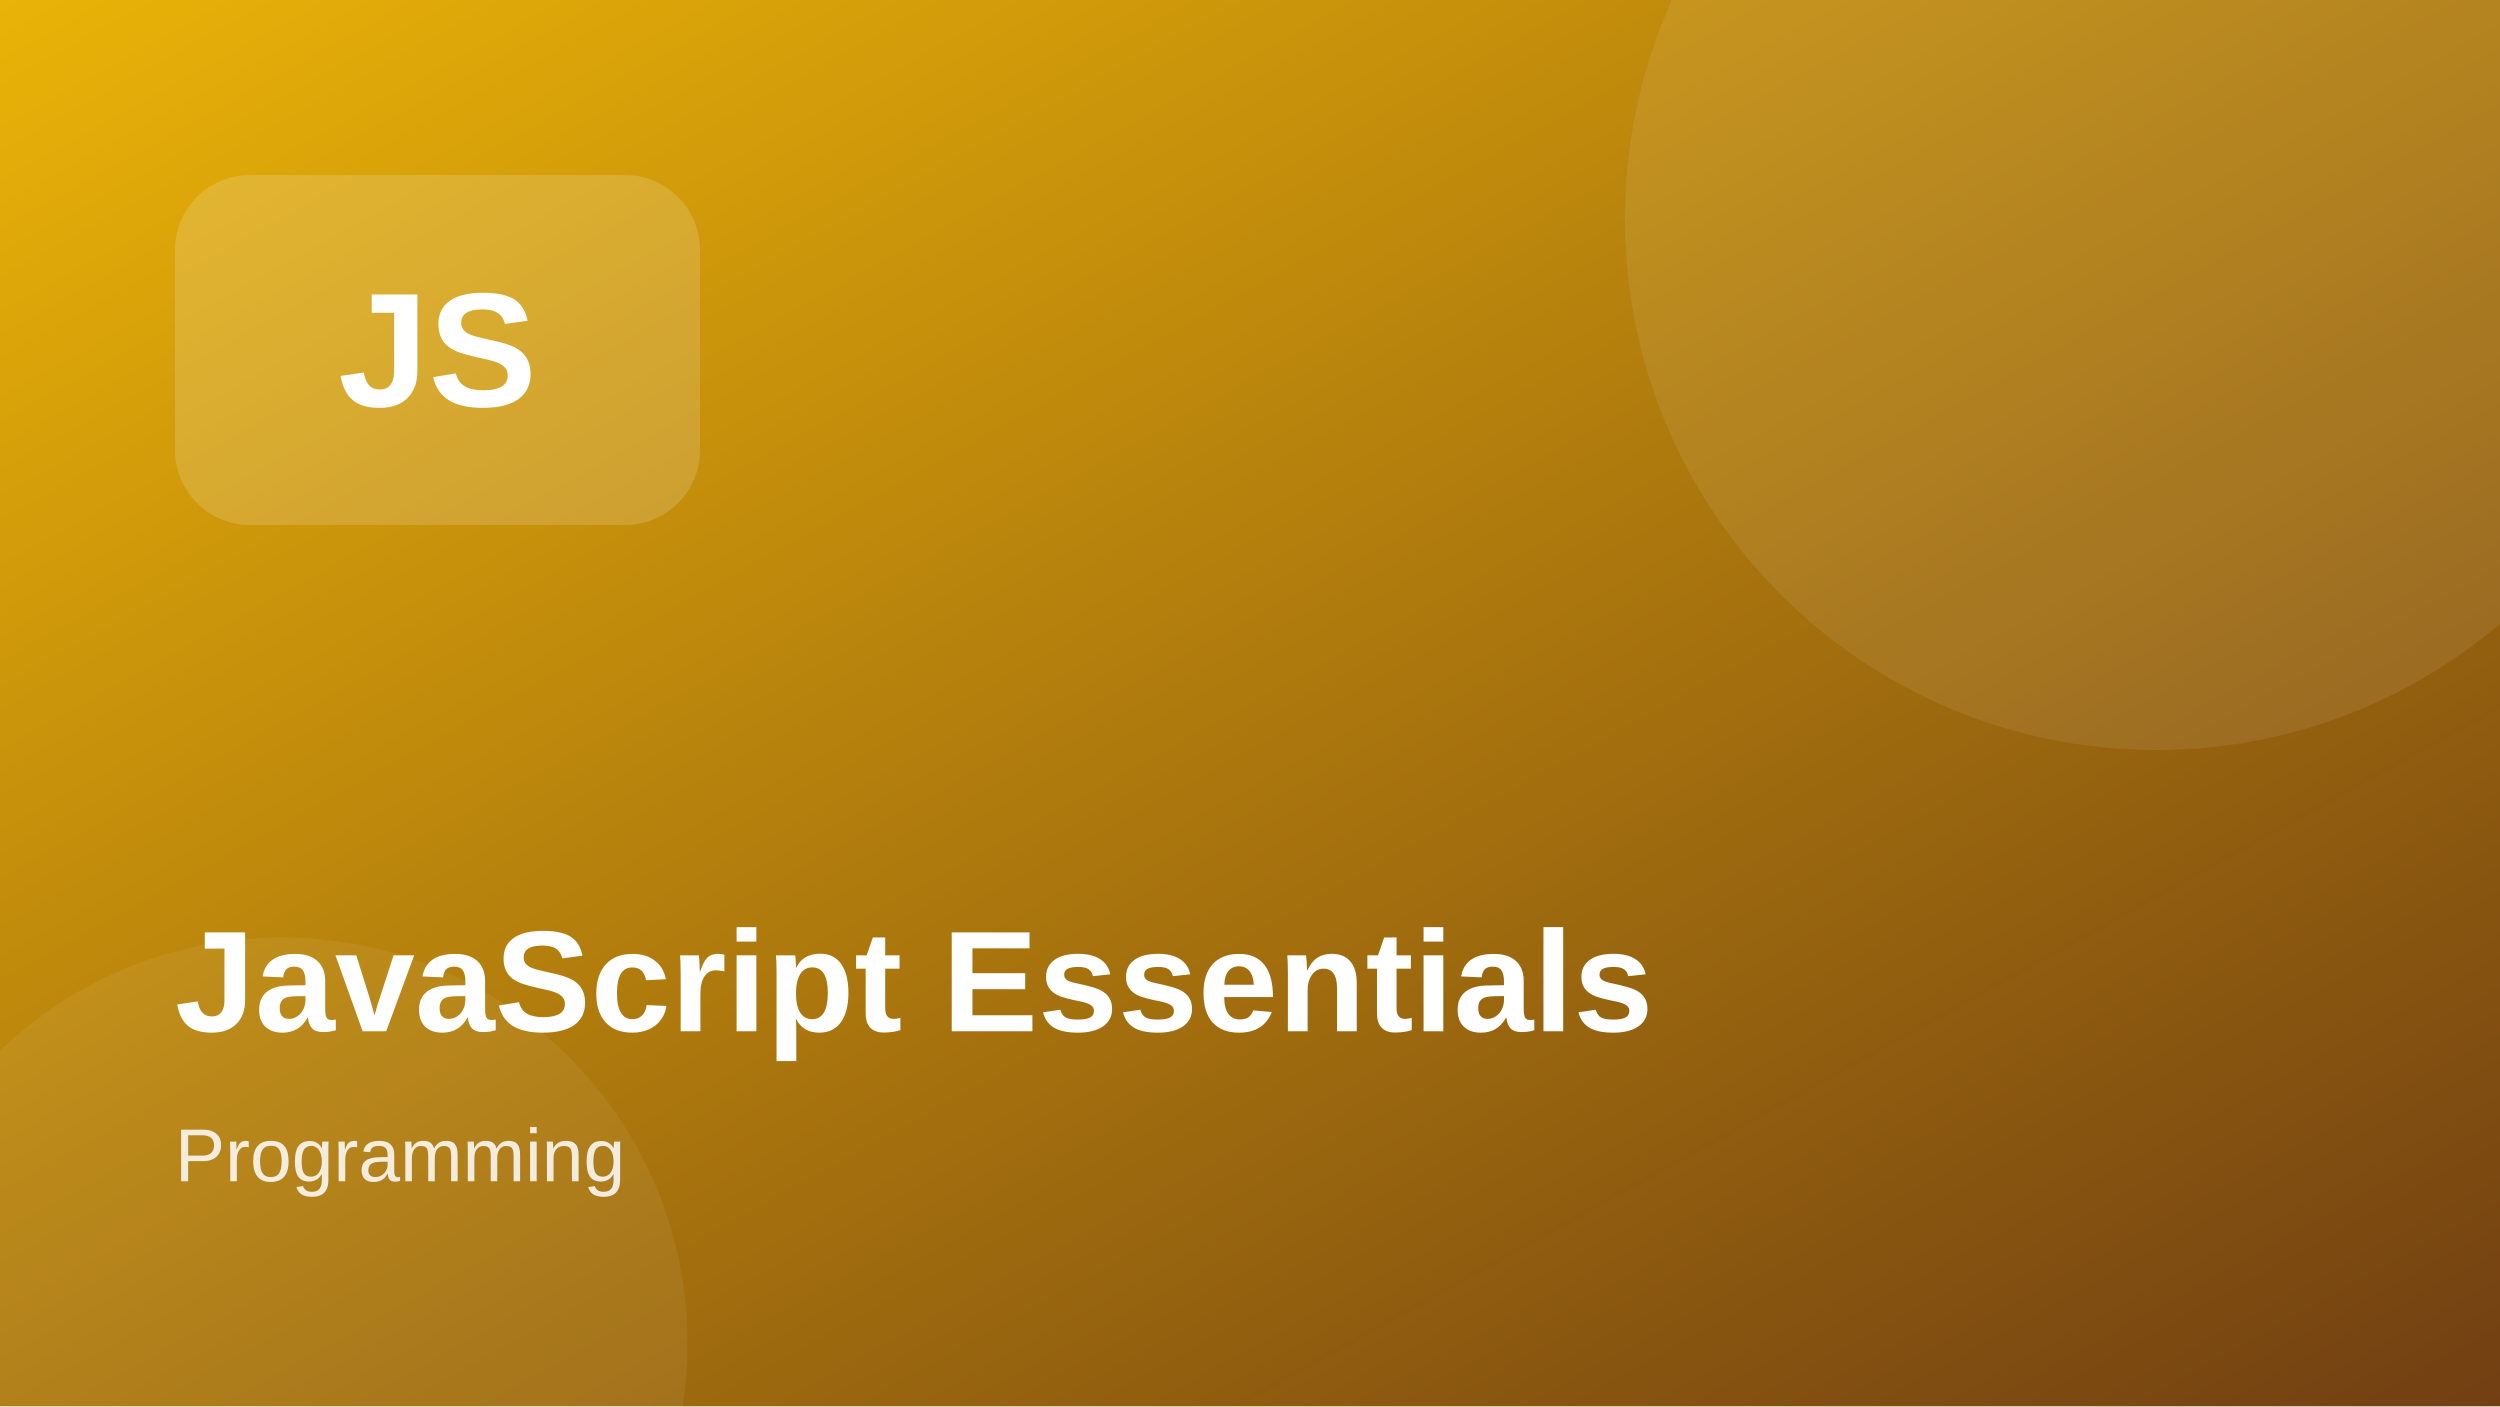
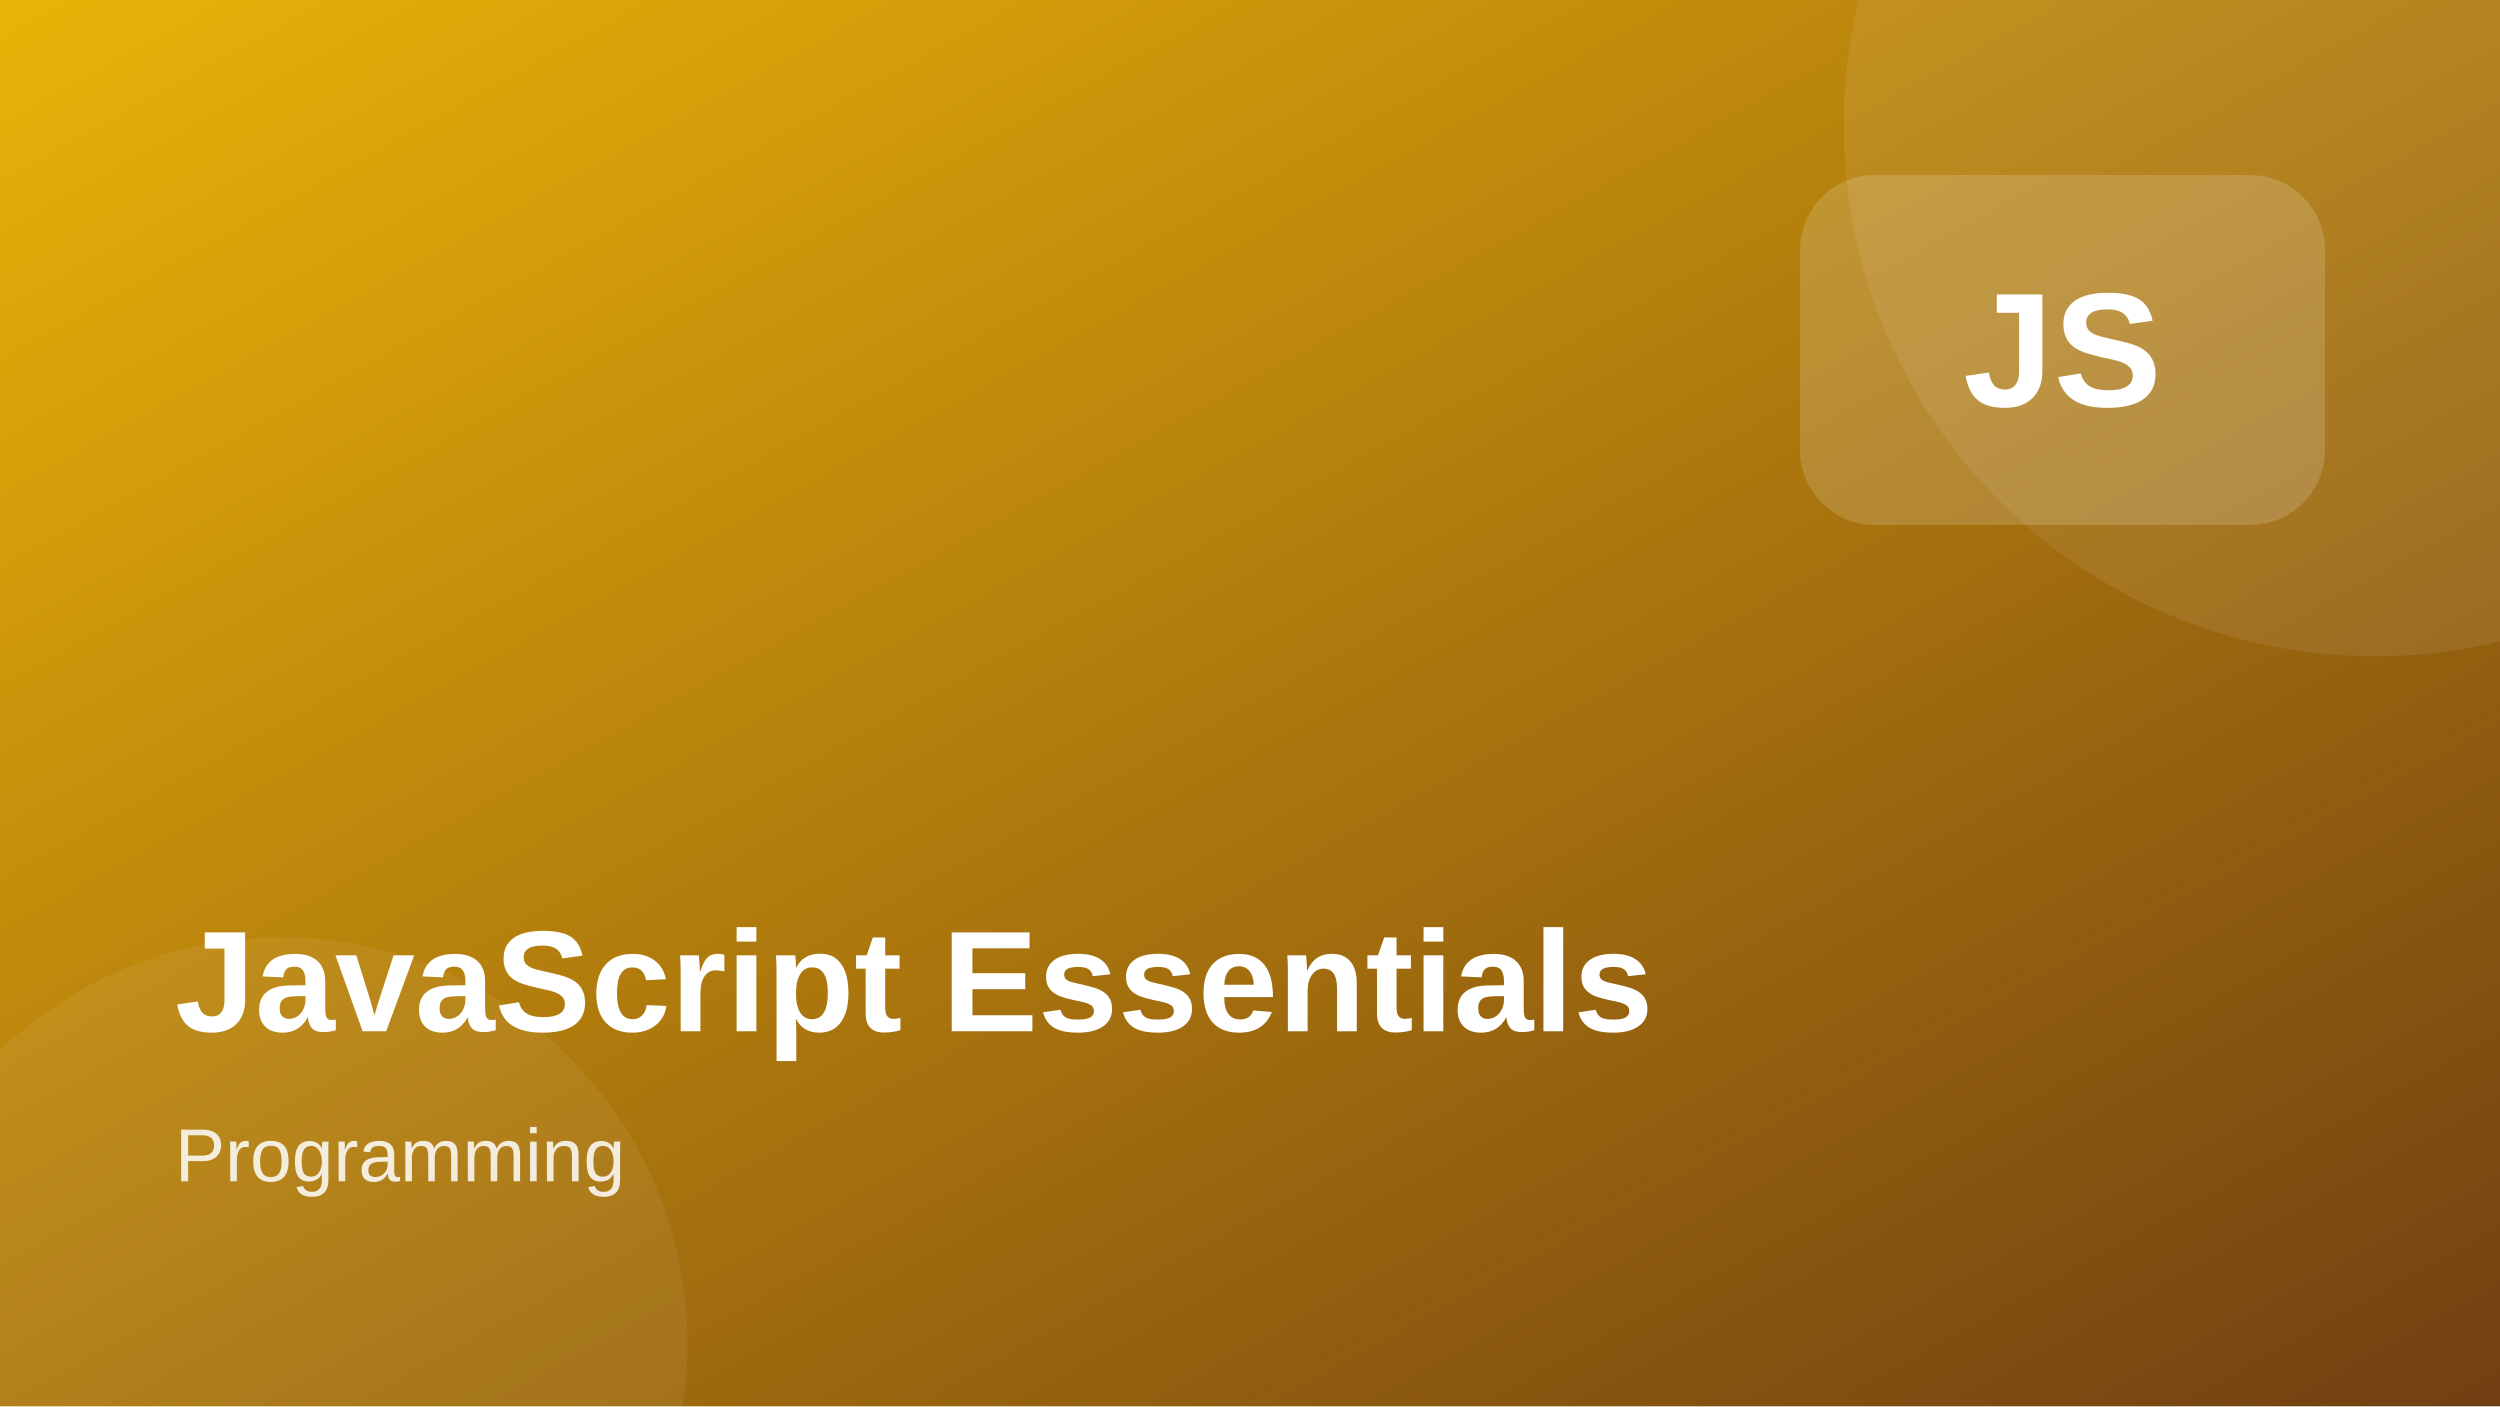
<svg xmlns="http://www.w3.org/2000/svg" width="800" height="450" viewBox="0 0 800 450">
  <defs>
    <linearGradient id="g" x1="0" y1="0" x2="1" y2="1">
      <stop offset="0" stop-color="#EAB308" />
      <stop offset="1" stop-color="#713F12" />
    </linearGradient>
  </defs>
  <rect width="800" height="450" fill="url(#g)" />
-   <circle cx="690" cy="70" r="170" fill="#ffffff" opacity="0.08" />
+   <circle cx="760" cy="40" r="170" fill="#ffffff" opacity="0.08" />
  <circle cx="90" cy="430" r="130" fill="#ffffff" opacity="0.06" />
-   <rect x="56" y="56" width="168" height="112" rx="24" fill="#ffffff" opacity="0.16" />
-   <text x="140" y="130" text-anchor="middle" font-family="Poppins, 'Segoe UI', Arial, sans-serif" font-size="52" font-weight="700" fill="#ffffff">JS</text>
+   <rect x="576" y="56" width="168" height="112" rx="24" fill="#ffffff" opacity="0.16" />
+   <text x="660" y="130" text-anchor="middle" font-family="Poppins, 'Segoe UI', Arial, sans-serif" font-size="52" font-weight="700" fill="#ffffff">JS</text>
  <text x="56" y="330" font-family="Poppins, 'Segoe UI', Arial, sans-serif" font-size="46" font-weight="700" fill="#ffffff">JavaScript Essentials</text>
  <text x="56" y="378" font-family="Poppins, 'Segoe UI', Arial, sans-serif" font-size="24" fill="#ffffff" opacity="0.85">Programming</text>
</svg>
